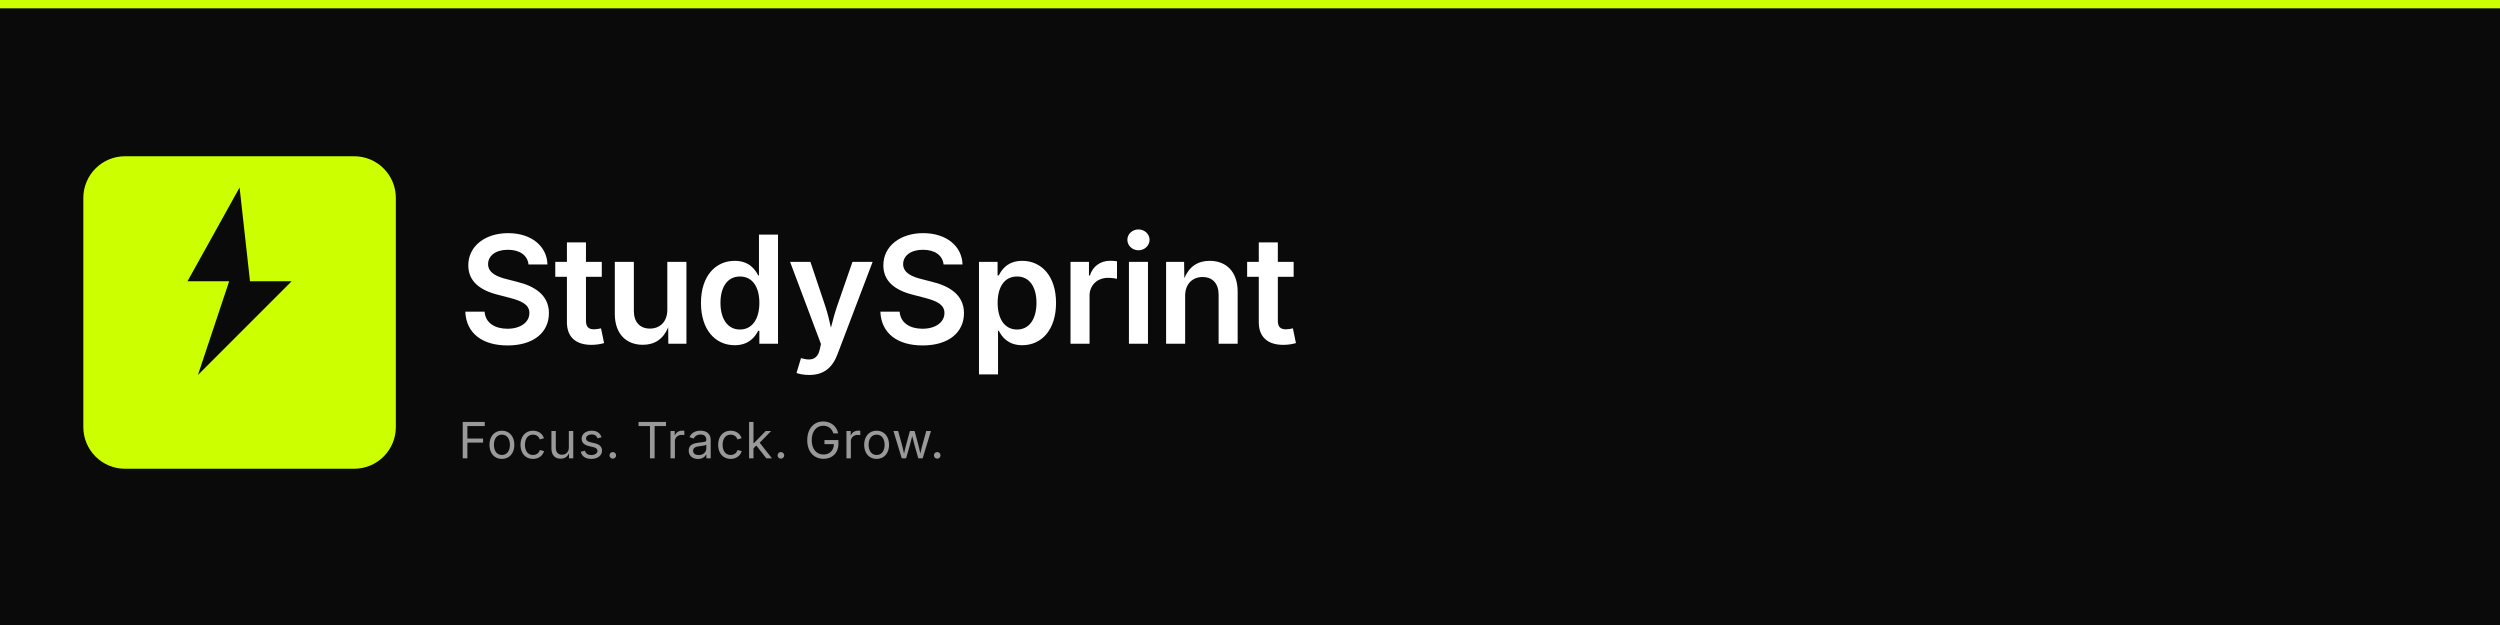
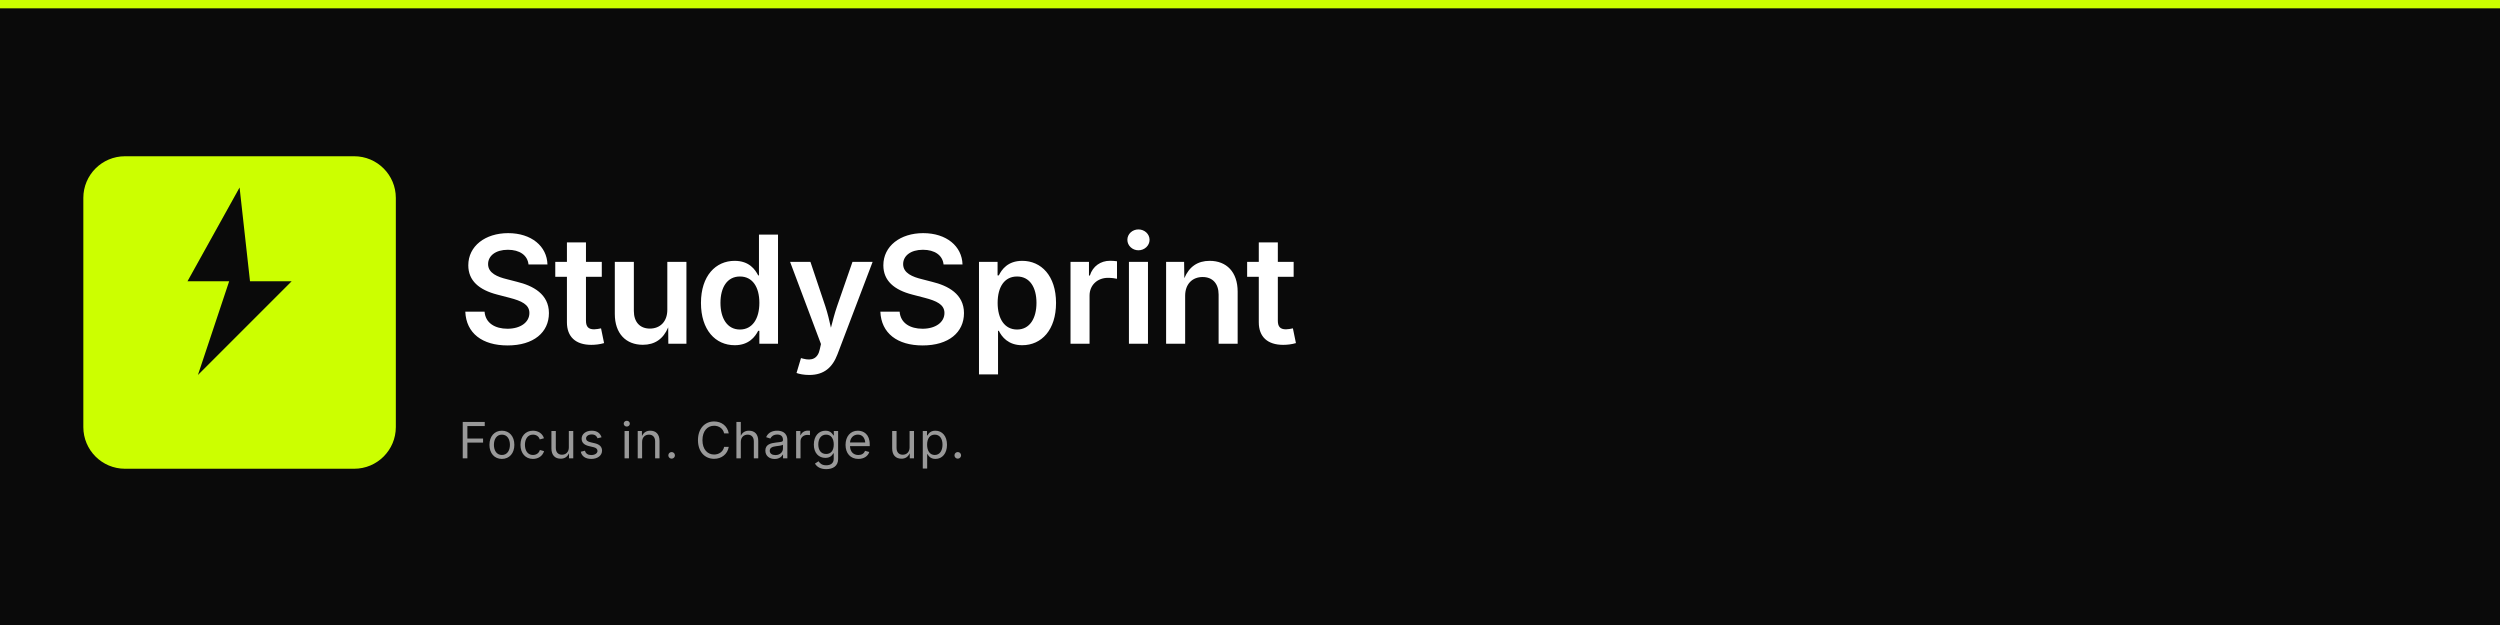
<svg xmlns="http://www.w3.org/2000/svg" width="1200" height="300" viewBox="0 0 1200 300" fill="none">
  <rect width="1200" height="300" fill="#0a0a0a" />
  <rect width="1200" height="4" fill="#ccff00" />
  <rect x="40" y="75" width="150" height="150" rx="20" fill="#ccff00" />
  <path d="M115 90L90 135H110L95 180L140 135H120L115 90Z" fill="#0a0a0a" />
  <text x="220" y="165" font-family="system-ui, -apple-system, sans-serif" font-size="72" font-weight="600" fill="#ffffff" letter-spacing="-1">StudySprint</text>
-   <text x="220" y="220" font-family="system-ui, -apple-system, sans-serif" font-size="24" fill="#999999" letter-spacing="0.5">Focus. Track. Grow.</text>
+   <text x="220" y="220" font-family="system-ui, -apple-system, sans-serif" font-size="24" fill="#999999" letter-spacing="0.5">Focus in. Charge up.</text>
</svg>
